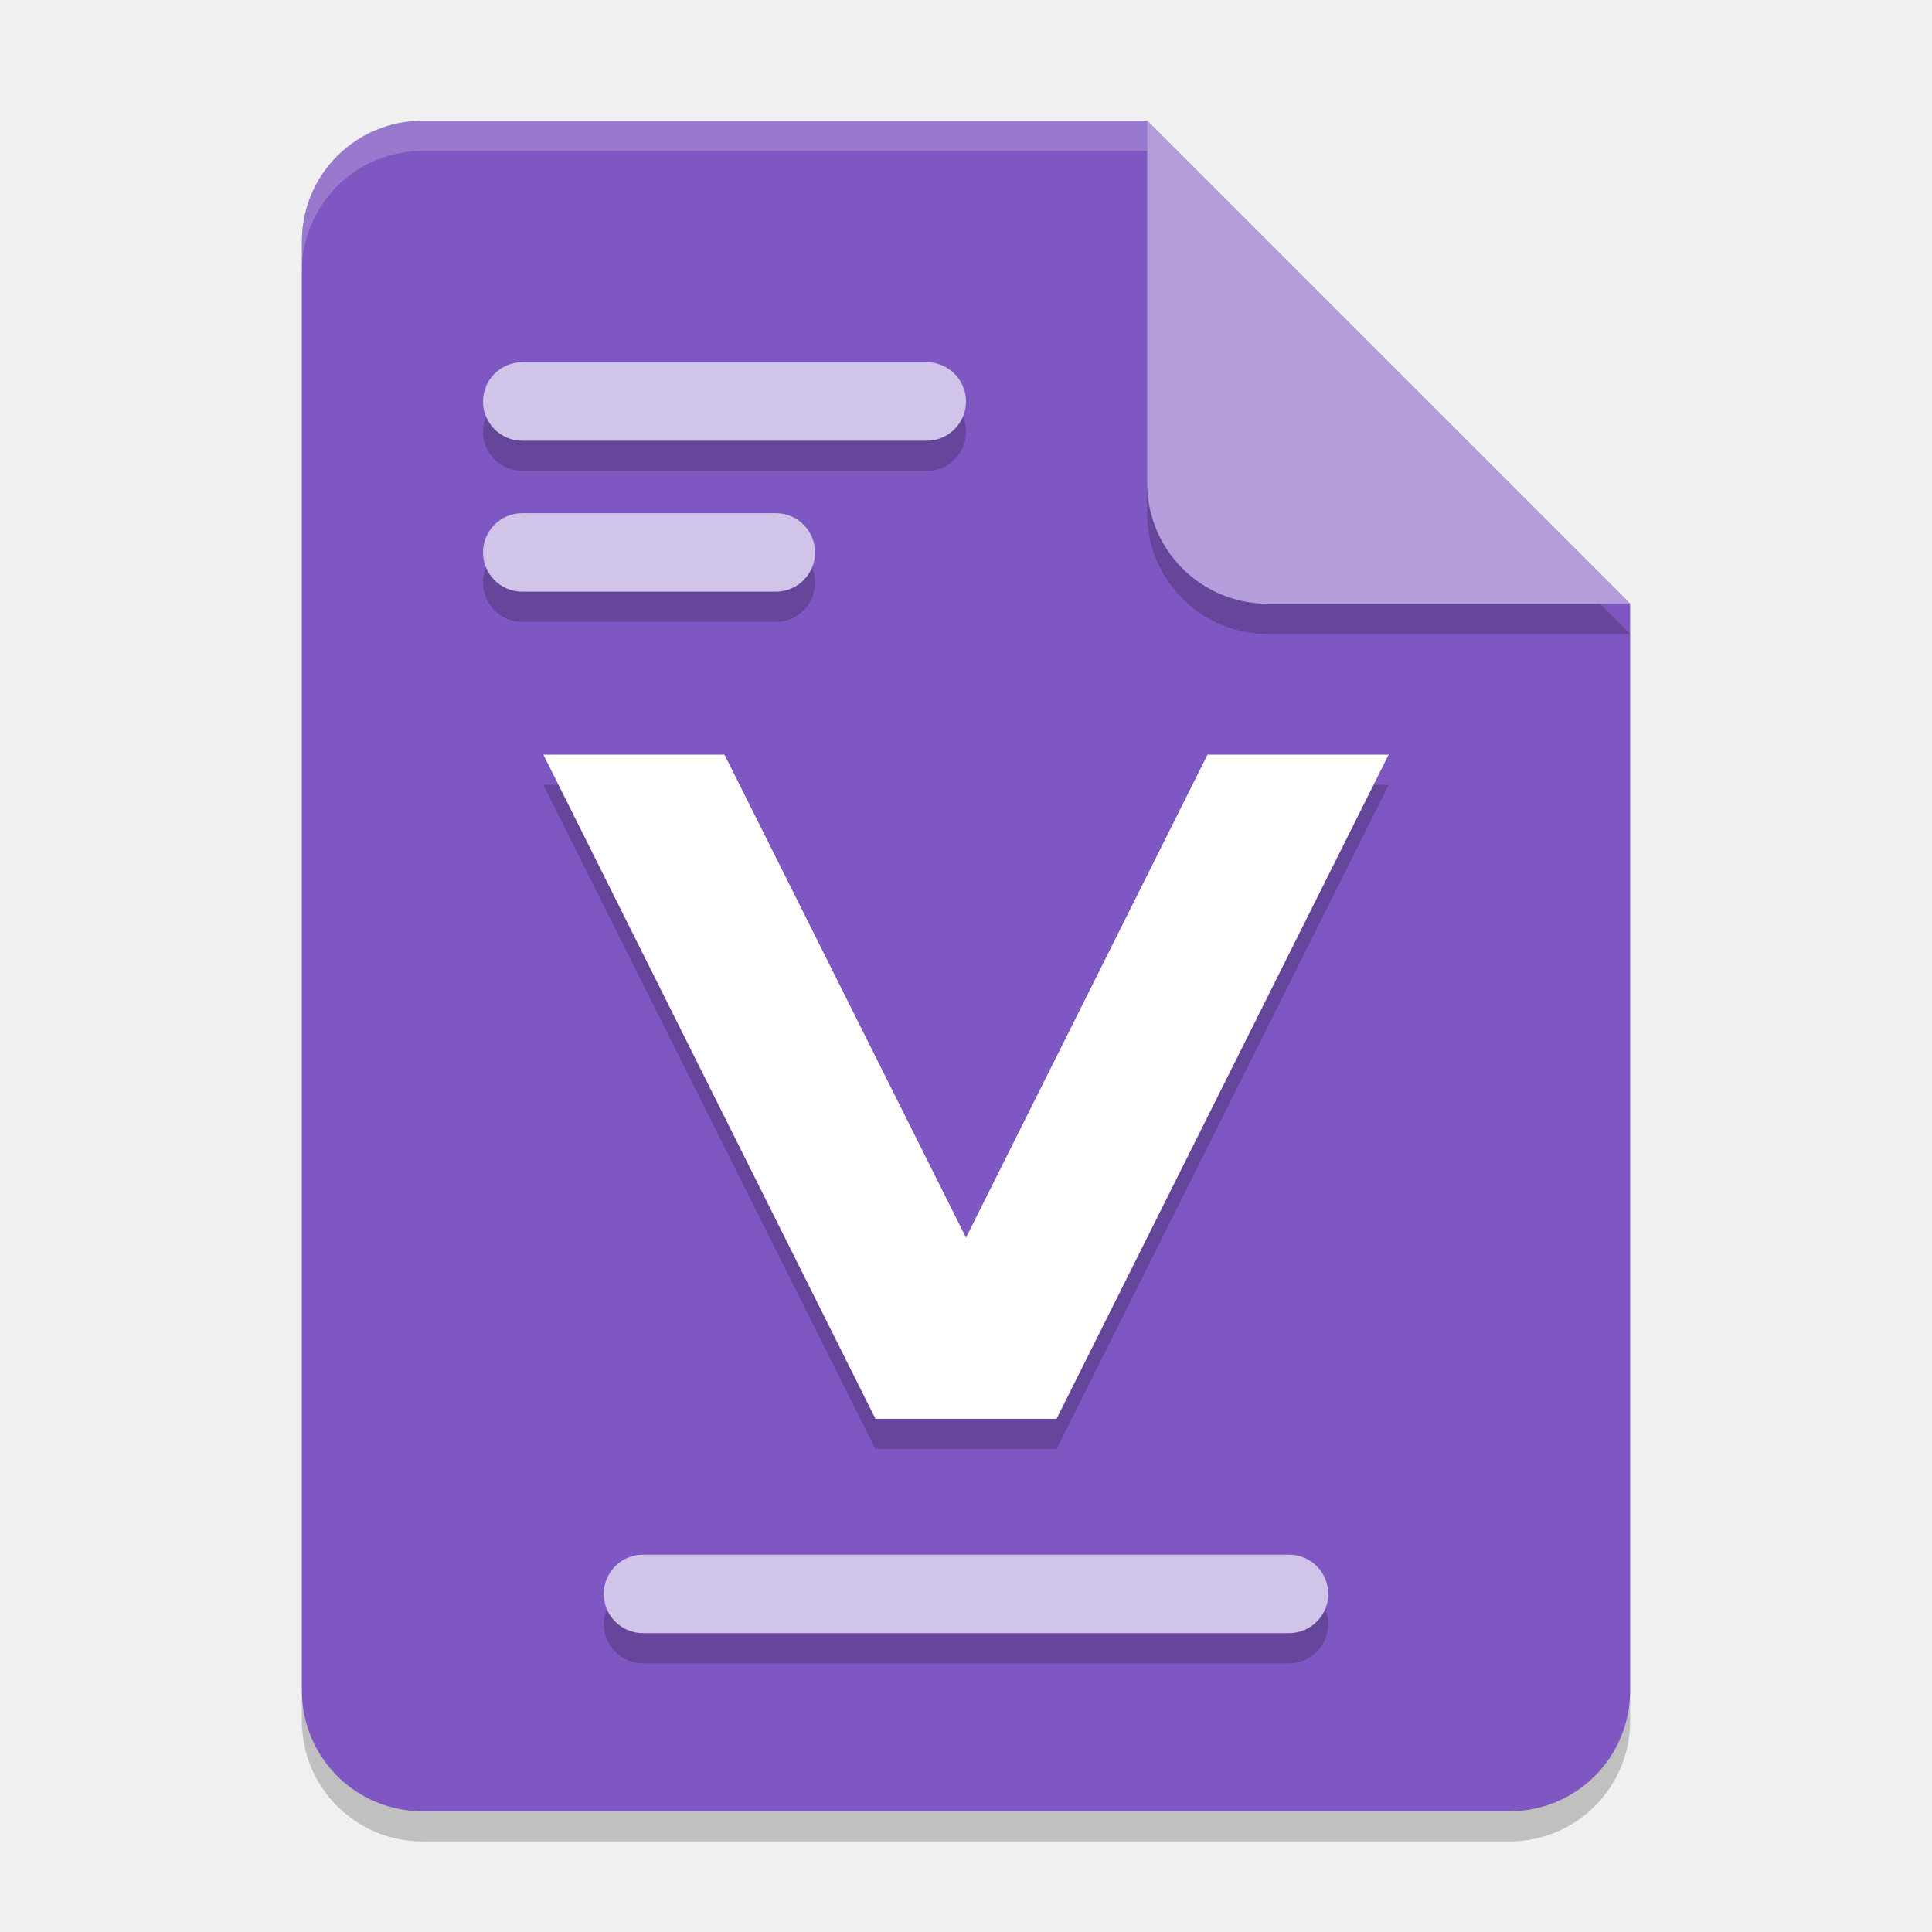
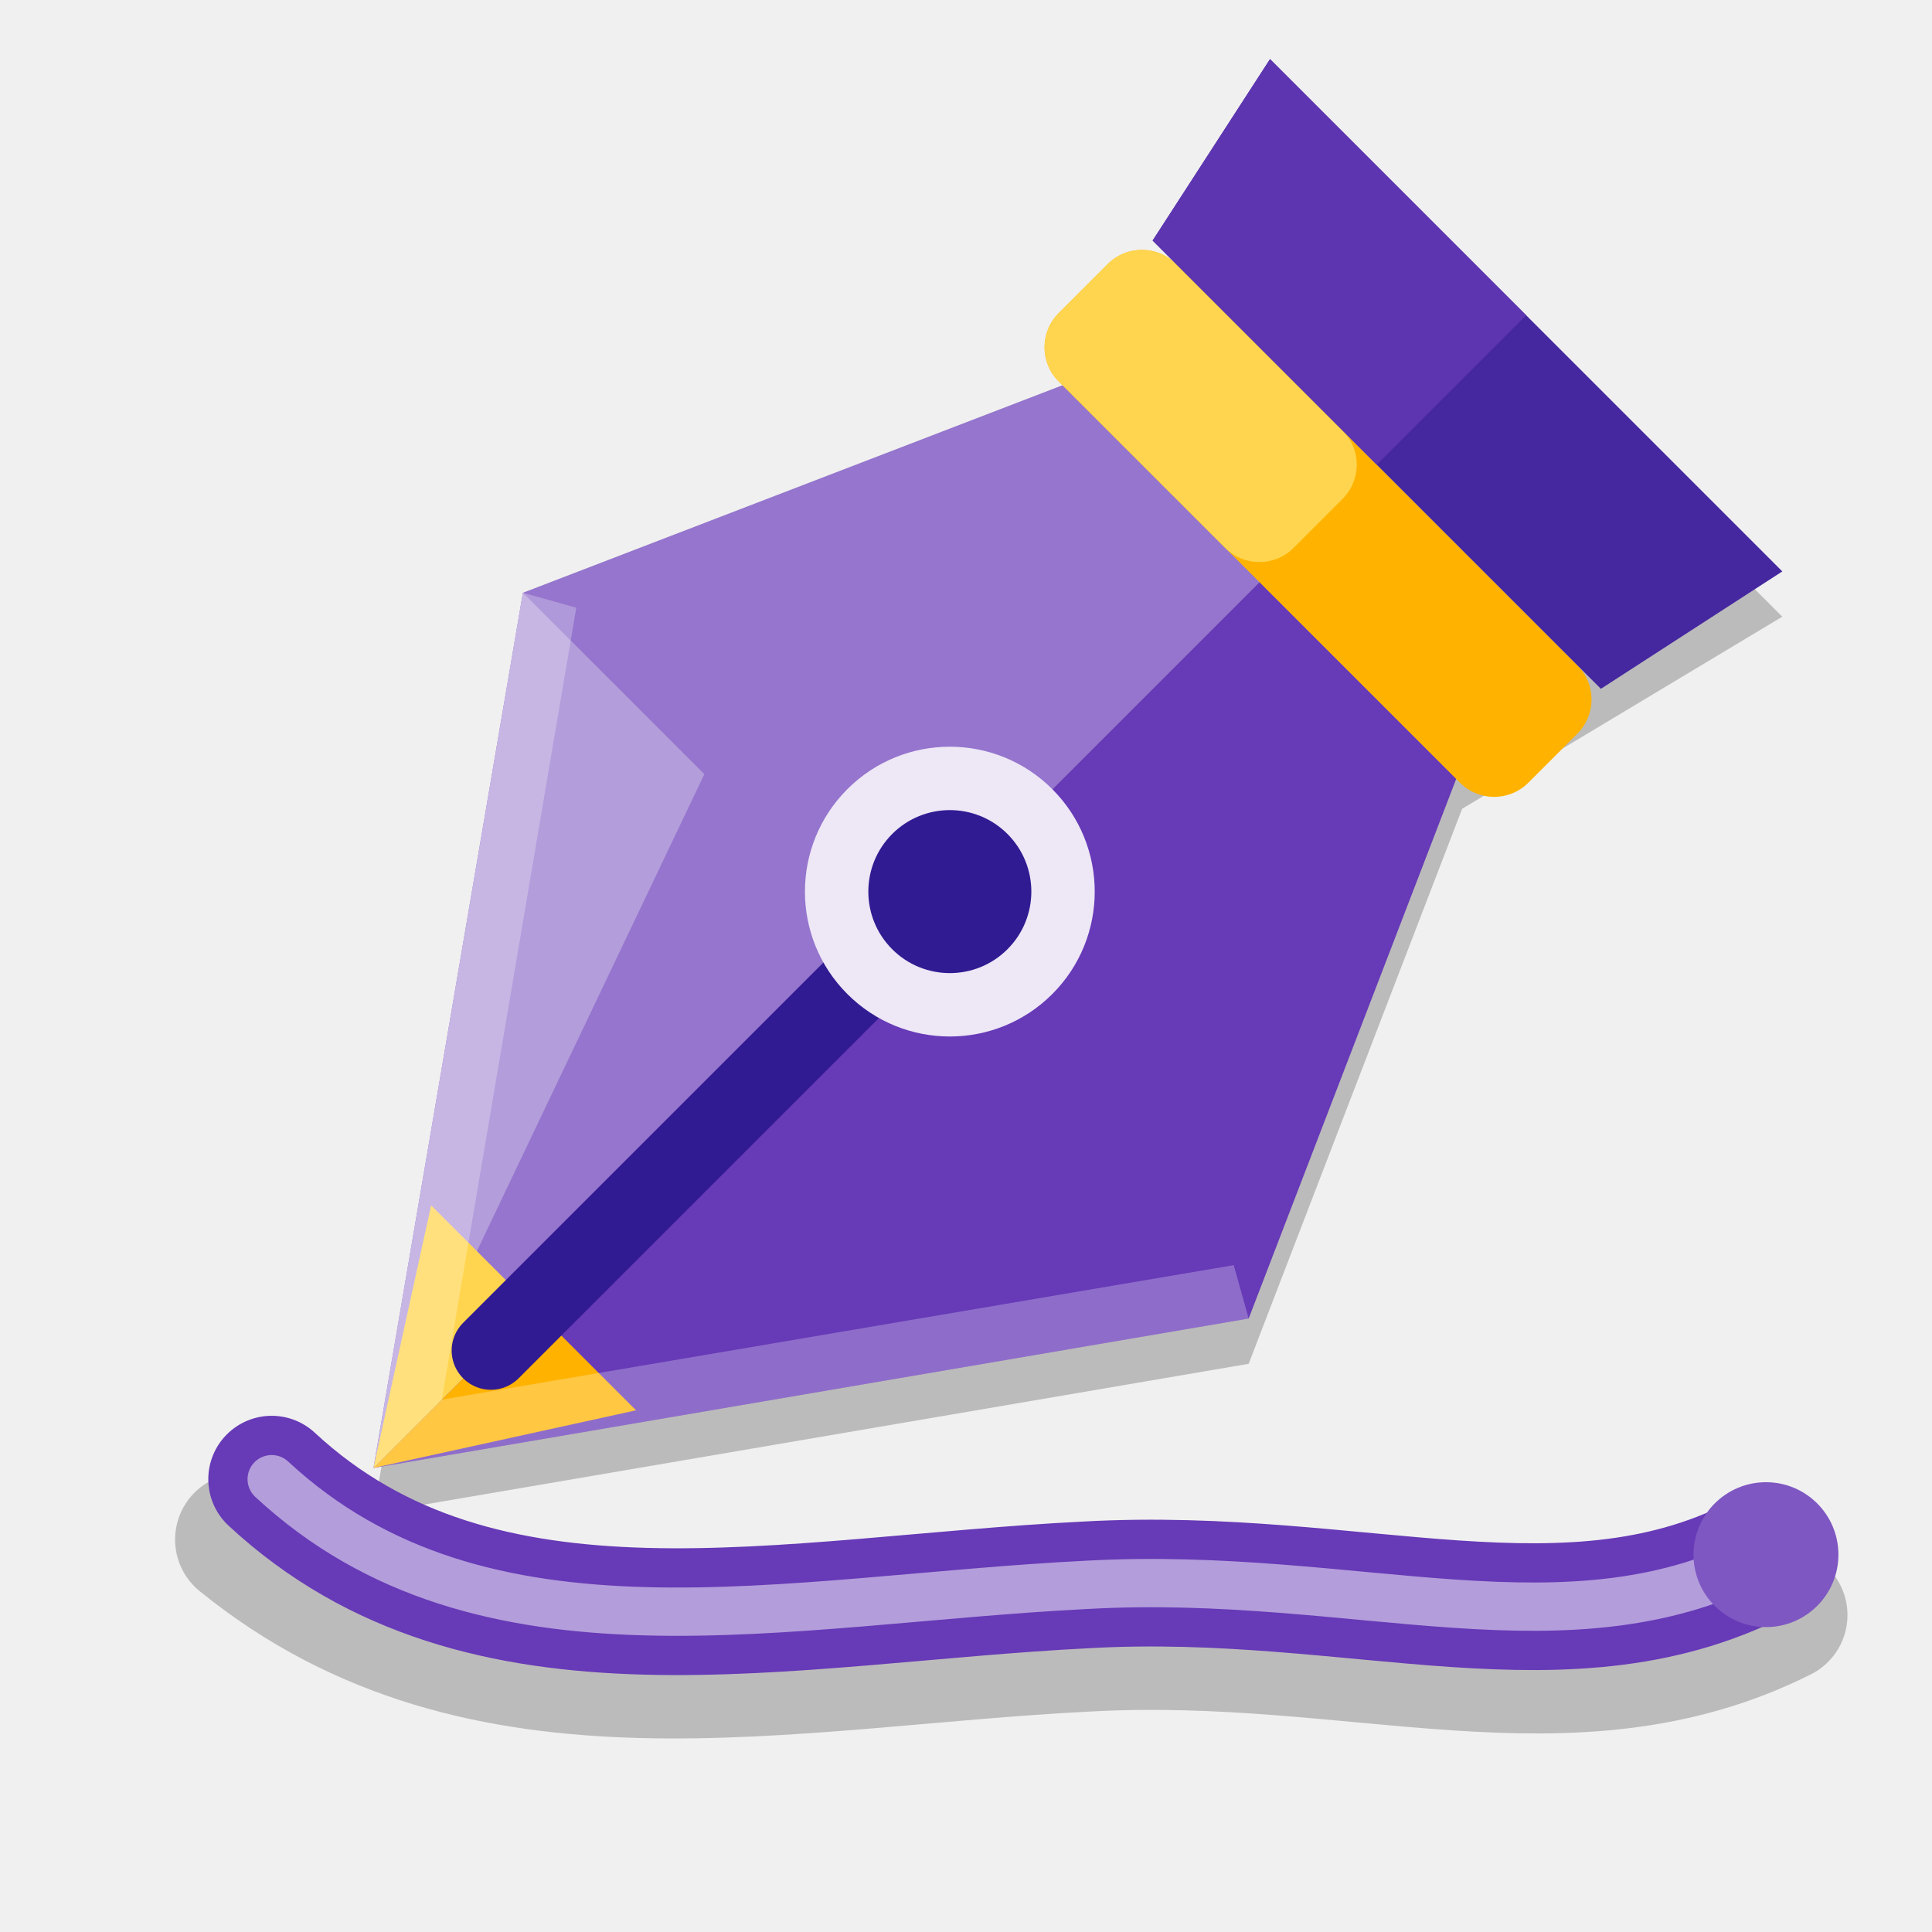
<svg xmlns="http://www.w3.org/2000/svg" width="64" height="64" viewBox="0 0 64 64">
-   <path style="opacity:0.2" d="M 14,5 H 38 L 54,21 V 57 C 54,59.216 52.216,61 50,61 H 14 C 11.784,61 10,59.216 10,57 V 9 C 10,6.784 11.784,5 14,5 Z" />
-   <path style="fill:#7e57c2" d="M 14,4 H 38 L 54,20 V 56 C 54,58.216 52.216,60 50,60 H 14 C 11.784,60 10,58.216 10,56 V 8 C 10,5.784 11.784,4 14,4 Z" />
-   <path style="opacity:0.2" d="M 38,5 V 17 C 38,19.216 39.784,21 42,21 H 54 Z" />
-   <path style="fill:#b39ddb" d="M 38,4 V 16 C 38,18.216 39.784,20 42,20 H 54 Z" />
-   <path style="fill:#ffffff;opacity:0.2" d="M 14,4 C 11.784,4 10,5.784 10,8 V 9 C 10,6.784 11.784,5 14,5 H 38 V 4 Z" />
-   <g style="opacity:0.2" transform="translate(0,1)">
-     <rect x="16" y="12" width="16" height="2.6" rx="1.3" />
-     <rect x="16" y="17" width="11" height="2.6" rx="1.3" />
-     <path d="M 18,25 H 24 L 32,41 L 40,25 H 46 L 35,47 H 29 Z" />
-     <rect x="20" y="51.5" width="24" height="2.6" rx="1.3" />
+   <g style="opacity:0.22" transform="translate(0,1.5)">
+     <path d="M 8,49.5 C 16,56 26,53.5 36,53 C 45,52.5 52,55.5 59,52" fill="none" stroke="#000000" stroke-width="4.4" stroke-linecap="round" />
+     <g transform="rotate(-135 35 26)">
+       <path d="M 35,-6 L 52,18 L 44,36 L 47,48 H 23 L 26,36 L 18,18 Z" />
+     </g>
  </g>
-   <rect style="fill:#d1c4e9" x="16" y="12" width="16" height="2.6" rx="1.3" />
-   <rect style="fill:#d1c4e9" x="16" y="17" width="11" height="2.6" rx="1.3" />
-   <path style="fill:#ffffff" d="M 18,25 H 24 L 32,41 L 40,25 H 46 L 35,47 H 29 Z" />
-   <rect style="fill:#d1c4e9" x="20" y="51.5" width="24" height="2.6" rx="1.3" />
+   <path d="M 9,49 C 16,55.5 26,53 36,52.5 C 45,52 52,55 58.5,51.5" fill="none" stroke="#673ab7" stroke-width="4.2" stroke-linecap="round" />
+   <path d="M 9,49 C 16,55.5 26,53 36,52.5 C 45,52 52,55 58.5,51.5" fill="none" stroke="#b39ddb" stroke-width="1.6" stroke-linecap="round" />
+   <circle style="fill:#7e57c2" cx="58.5" cy="51.5" r="2.4" />
+   <g transform="rotate(-135 35 26)">
+     <polygon style="fill:#673ab7" points="35,-6 18,18 26,36 35,36" />
+     <polygon style="fill:#9575cd" points="35,-6 52,18 44,36 35,36" />
+     <polygon style="fill:#b39ddb" points="35,-6 52,18 43.5,18" />
+     <polygon style="fill:#ffb300" points="35,-6 30.2,1.5 35,1.5" />
+     <polygon style="fill:#ffd54f" points="35,-6 35,1.5 39.8,1.5" />
+     <path style="fill:#ffffff;opacity:0.26" d="M 35,-6 L 52,18 L 50.4,18.9 L 35,-2.8 L 19.6,18.9 L 18,18 Z" />
+     <line x1="35" y1="-0.5" x2="35" y2="18.5" stroke="#311b92" stroke-width="2.6" stroke-linecap="round" />
+     <circle style="fill:#ede7f6" cx="35" cy="21" r="4.8" />
+     <circle style="fill:#311b92" cx="35" cy="21" r="2.7" />
+     <rect style="fill:#ffb300" x="24" y="35.5" width="22" height="5.5" rx="1.6" />
+     <rect style="fill:#ffd54f" x="35" y="35.5" width="11" height="5.5" rx="1.6" />
+     <polygon style="fill:#4527a0" points="24.5,41 45.5,41 47,48 23,48" />
+     <polygon style="fill:#5e35b1" points="35,41 45.5,41 47,48 35,48" />
+   </g>
</svg>
